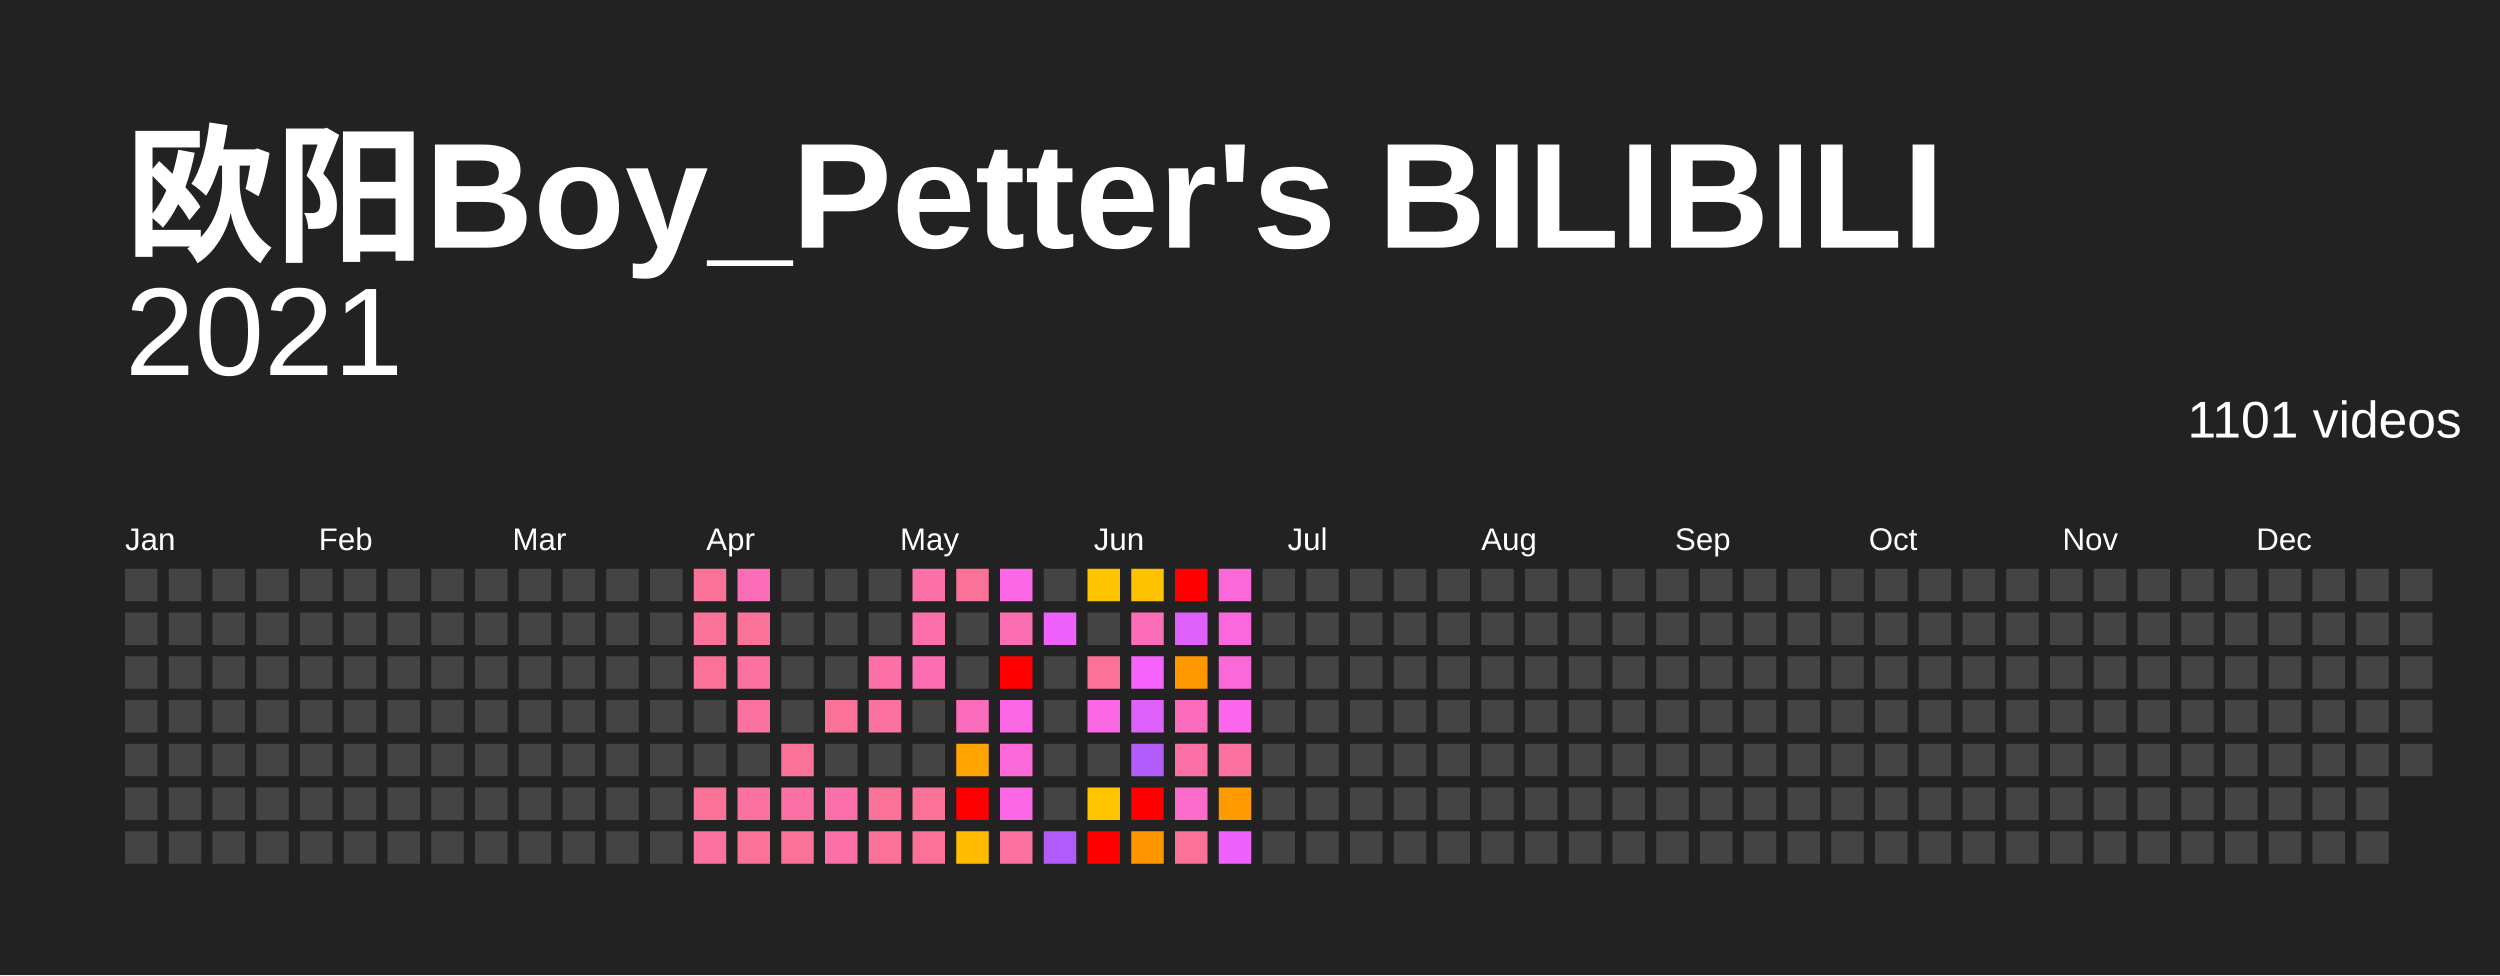
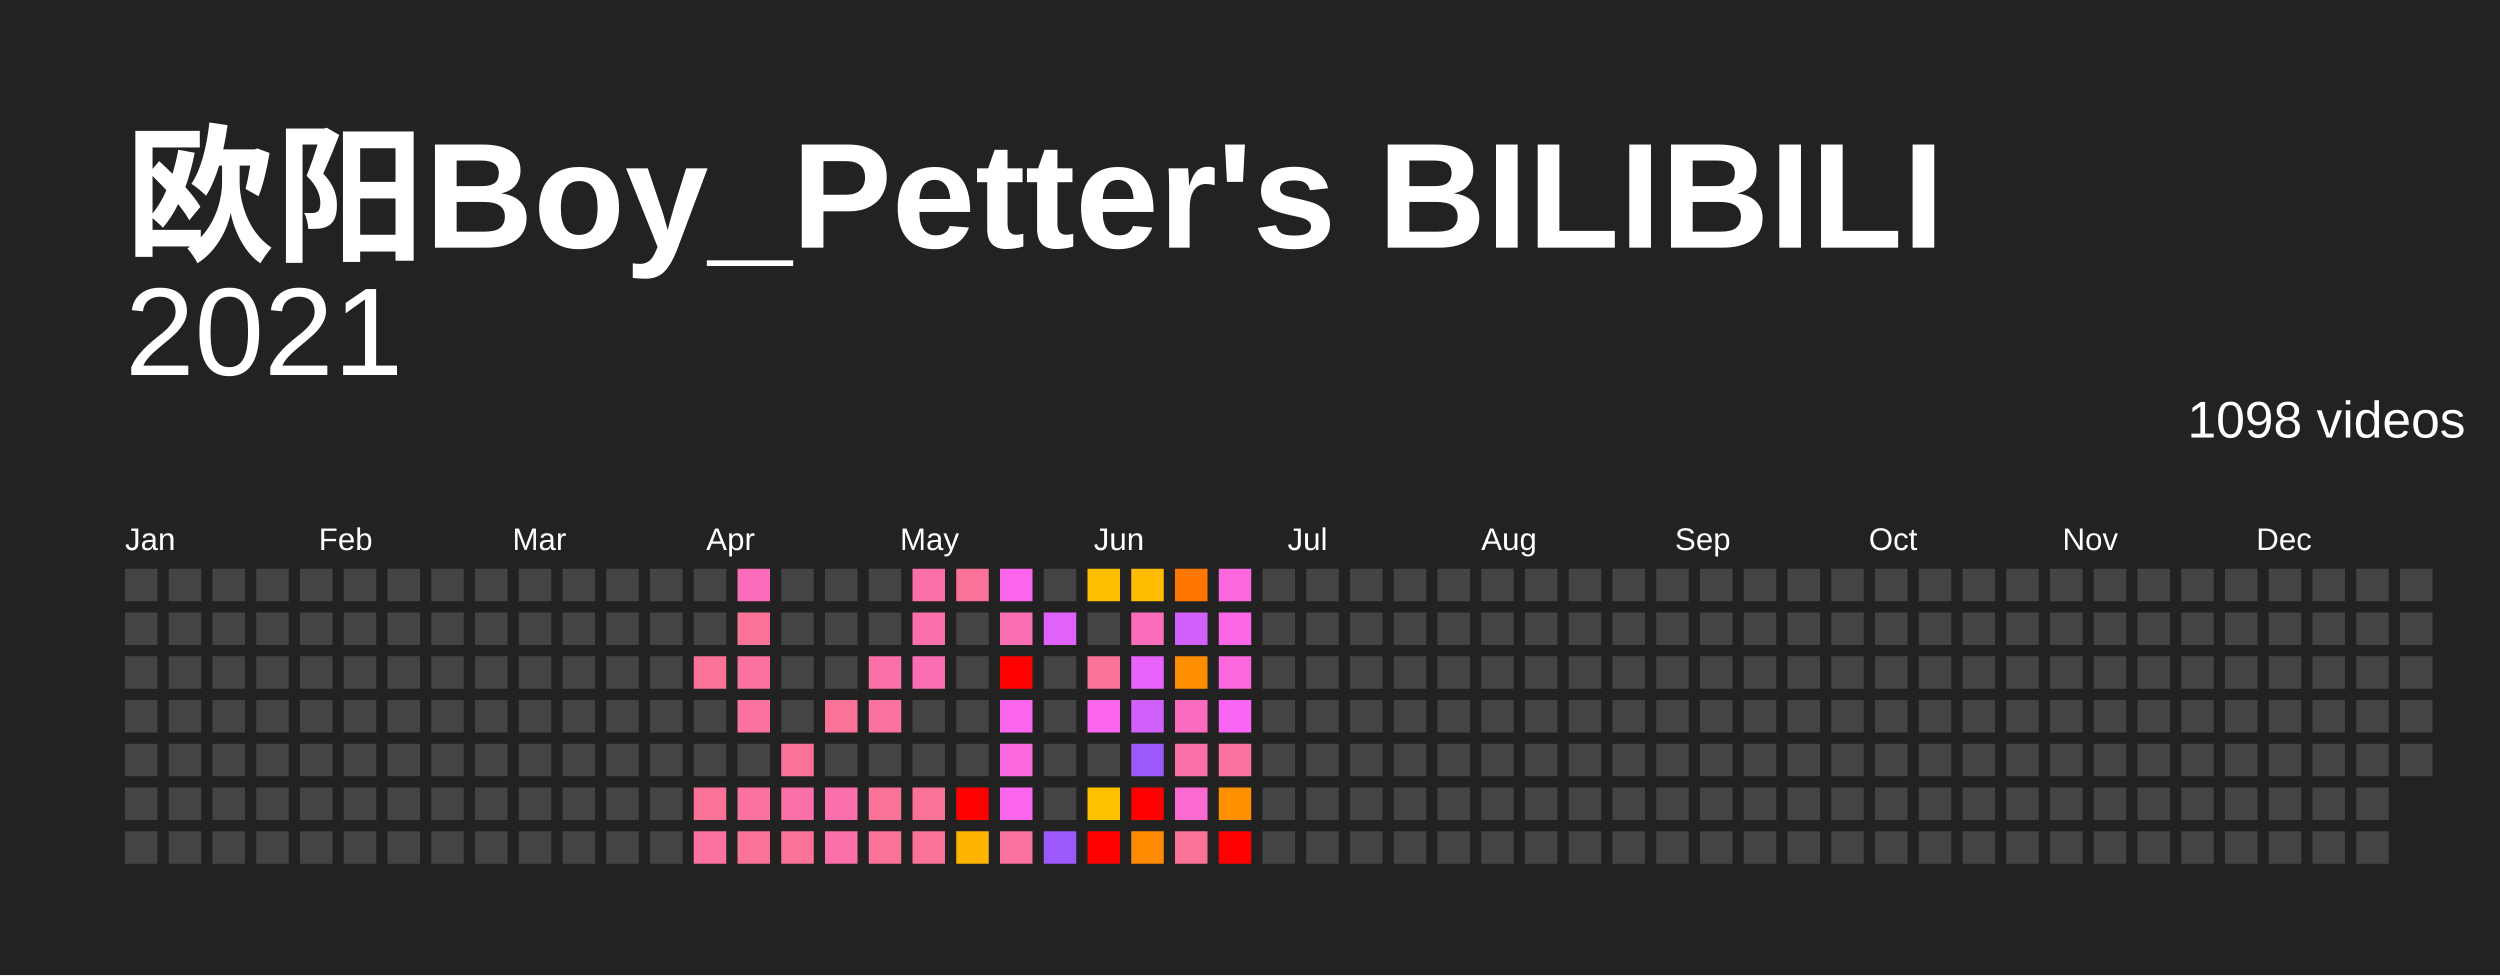
<svg xmlns="http://www.w3.org/2000/svg" baseProfile="full" height="78mm" version="1.1" viewBox="0,0,200,78" width="200mm">
  <defs />
  <rect fill="#222222" height="78" width="200" x="0" y="0" />
  <text fill="#FFFFFF" style="font-size:12px; font-family:Arial; font-weight:bold;" x="10" y="20">欧阳Boy_Petter's BILIBILI</text>
  <text alignment-baseline="hanging" fill="#FFFFFF" style="font-size:10.0px; font-family:Arial;" x="10" y="30">2021</text>
-   <text alignment-baseline="hanging" fill="#FFFFFF" style="font-size:4.125px; font-family:Arial;" x="175" y="35">1101 videos</text>
+   <text alignment-baseline="hanging" fill="#FFFFFF" style="font-size:4.125px; font-family:Arial;" x="175" y="35">1098 videos</text>
  <text fill="#FFFFFF" style="font-size:2.5px; font-family:Arial" x="10.0" y="44">Jan</text>
  <text fill="#FFFFFF" style="font-size:2.5px; font-family:Arial" x="25.5" y="44">Feb</text>
  <text fill="#FFFFFF" style="font-size:2.5px; font-family:Arial" x="41.0" y="44">Mar</text>
  <text fill="#FFFFFF" style="font-size:2.5px; font-family:Arial" x="56.5" y="44">Apr</text>
  <text fill="#FFFFFF" style="font-size:2.5px; font-family:Arial" x="72.0" y="44">May</text>
  <text fill="#FFFFFF" style="font-size:2.5px; font-family:Arial" x="87.5" y="44">Jun</text>
  <text fill="#FFFFFF" style="font-size:2.5px; font-family:Arial" x="103.0" y="44">Jul</text>
  <text fill="#FFFFFF" style="font-size:2.5px; font-family:Arial" x="118.5" y="44">Aug</text>
  <text fill="#FFFFFF" style="font-size:2.5px; font-family:Arial" x="134.0" y="44">Sep</text>
  <text fill="#FFFFFF" style="font-size:2.5px; font-family:Arial" x="149.5" y="44">Oct</text>
  <text fill="#FFFFFF" style="font-size:2.5px; font-family:Arial" x="165.0" y="44">Nov</text>
  <text fill="#FFFFFF" style="font-size:2.5px; font-family:Arial" x="180.5" y="44">Dec</text>
  <rect fill="#444444" height="2.6" width="2.6" x="10.0" y="45.5" />
  <rect fill="#444444" height="2.6" width="2.6" x="10.0" y="49.0" />
  <rect fill="#444444" height="2.6" width="2.6" x="10.0" y="52.5" />
  <rect fill="#444444" height="2.6" width="2.6" x="10.0" y="56.0" />
  <rect fill="#444444" height="2.6" width="2.6" x="10.0" y="59.5" />
  <rect fill="#444444" height="2.6" width="2.6" x="10.0" y="63.0" />
  <rect fill="#444444" height="2.6" width="2.6" x="10.0" y="66.5" />
  <rect fill="#444444" height="2.6" width="2.6" x="13.5" y="45.5" />
  <rect fill="#444444" height="2.6" width="2.6" x="13.5" y="49.0" />
  <rect fill="#444444" height="2.6" width="2.6" x="13.5" y="52.5" />
  <rect fill="#444444" height="2.6" width="2.6" x="13.5" y="56.0" />
  <rect fill="#444444" height="2.6" width="2.6" x="13.5" y="59.5" />
  <rect fill="#444444" height="2.6" width="2.6" x="13.5" y="63.0" />
  <rect fill="#444444" height="2.6" width="2.6" x="13.5" y="66.5" />
  <rect fill="#444444" height="2.6" width="2.6" x="17.0" y="45.5" />
  <rect fill="#444444" height="2.6" width="2.6" x="17.0" y="49.0" />
  <rect fill="#444444" height="2.6" width="2.6" x="17.0" y="52.5" />
  <rect fill="#444444" height="2.6" width="2.6" x="17.0" y="56.0" />
  <rect fill="#444444" height="2.6" width="2.6" x="17.0" y="59.5" />
  <rect fill="#444444" height="2.6" width="2.6" x="17.0" y="63.0" />
  <rect fill="#444444" height="2.6" width="2.6" x="17.0" y="66.5" />
  <rect fill="#444444" height="2.6" width="2.6" x="20.5" y="45.5" />
  <rect fill="#444444" height="2.6" width="2.6" x="20.5" y="49.0" />
  <rect fill="#444444" height="2.6" width="2.6" x="20.5" y="52.5" />
  <rect fill="#444444" height="2.6" width="2.6" x="20.5" y="56.0" />
  <rect fill="#444444" height="2.6" width="2.6" x="20.5" y="59.5" />
  <rect fill="#444444" height="2.6" width="2.6" x="20.5" y="63.0" />
  <rect fill="#444444" height="2.6" width="2.6" x="20.5" y="66.5" />
  <rect fill="#444444" height="2.6" width="2.6" x="24.0" y="45.5" />
  <rect fill="#444444" height="2.6" width="2.6" x="24.0" y="49.0" />
  <rect fill="#444444" height="2.6" width="2.6" x="24.0" y="52.5" />
  <rect fill="#444444" height="2.6" width="2.6" x="24.0" y="56.0" />
  <rect fill="#444444" height="2.6" width="2.6" x="24.0" y="59.5" />
  <rect fill="#444444" height="2.6" width="2.6" x="24.0" y="63.0" />
  <rect fill="#444444" height="2.6" width="2.6" x="24.0" y="66.5" />
  <rect fill="#444444" height="2.6" width="2.6" x="27.5" y="45.5" />
  <rect fill="#444444" height="2.6" width="2.6" x="27.5" y="49.0" />
  <rect fill="#444444" height="2.6" width="2.6" x="27.5" y="52.5" />
  <rect fill="#444444" height="2.6" width="2.6" x="27.5" y="56.0" />
  <rect fill="#444444" height="2.6" width="2.6" x="27.5" y="59.5" />
  <rect fill="#444444" height="2.6" width="2.6" x="27.5" y="63.0" />
  <rect fill="#444444" height="2.6" width="2.6" x="27.5" y="66.5" />
  <rect fill="#444444" height="2.6" width="2.6" x="31.0" y="45.5" />
  <rect fill="#444444" height="2.6" width="2.6" x="31.0" y="49.0" />
  <rect fill="#444444" height="2.6" width="2.6" x="31.0" y="52.5" />
  <rect fill="#444444" height="2.6" width="2.6" x="31.0" y="56.0" />
  <rect fill="#444444" height="2.6" width="2.6" x="31.0" y="59.5" />
  <rect fill="#444444" height="2.6" width="2.6" x="31.0" y="63.0" />
  <rect fill="#444444" height="2.6" width="2.6" x="31.0" y="66.5" />
  <rect fill="#444444" height="2.6" width="2.6" x="34.5" y="45.5" />
  <rect fill="#444444" height="2.6" width="2.6" x="34.5" y="49.0" />
  <rect fill="#444444" height="2.6" width="2.6" x="34.5" y="52.5" />
  <rect fill="#444444" height="2.6" width="2.6" x="34.5" y="56.0" />
  <rect fill="#444444" height="2.6" width="2.6" x="34.5" y="59.5" />
  <rect fill="#444444" height="2.6" width="2.6" x="34.5" y="63.0" />
  <rect fill="#444444" height="2.6" width="2.6" x="34.5" y="66.5" />
  <rect fill="#444444" height="2.6" width="2.6" x="38.0" y="45.5" />
  <rect fill="#444444" height="2.6" width="2.6" x="38.0" y="49.0" />
  <rect fill="#444444" height="2.6" width="2.6" x="38.0" y="52.5" />
  <rect fill="#444444" height="2.6" width="2.6" x="38.0" y="56.0" />
  <rect fill="#444444" height="2.6" width="2.6" x="38.0" y="59.5" />
  <rect fill="#444444" height="2.6" width="2.6" x="38.0" y="63.0" />
  <rect fill="#444444" height="2.6" width="2.6" x="38.0" y="66.5" />
  <rect fill="#444444" height="2.6" width="2.6" x="41.5" y="45.5" />
  <rect fill="#444444" height="2.6" width="2.6" x="41.5" y="49.0" />
  <rect fill="#444444" height="2.6" width="2.6" x="41.5" y="52.5" />
  <rect fill="#444444" height="2.6" width="2.6" x="41.5" y="56.0" />
  <rect fill="#444444" height="2.6" width="2.6" x="41.5" y="59.5" />
  <rect fill="#444444" height="2.6" width="2.6" x="41.5" y="63.0" />
  <rect fill="#444444" height="2.6" width="2.6" x="41.5" y="66.5" />
  <rect fill="#444444" height="2.6" width="2.6" x="45.0" y="45.5" />
  <rect fill="#444444" height="2.6" width="2.6" x="45.0" y="49.0" />
  <rect fill="#444444" height="2.6" width="2.6" x="45.0" y="52.5" />
  <rect fill="#444444" height="2.6" width="2.6" x="45.0" y="56.0" />
  <rect fill="#444444" height="2.6" width="2.6" x="45.0" y="59.5" />
  <rect fill="#444444" height="2.6" width="2.6" x="45.0" y="63.0" />
  <rect fill="#444444" height="2.6" width="2.6" x="45.0" y="66.5" />
  <rect fill="#444444" height="2.6" width="2.6" x="48.5" y="45.5" />
  <rect fill="#444444" height="2.6" width="2.6" x="48.5" y="49.0" />
  <rect fill="#444444" height="2.6" width="2.6" x="48.5" y="52.5" />
  <rect fill="#444444" height="2.6" width="2.6" x="48.5" y="56.0" />
  <rect fill="#444444" height="2.6" width="2.6" x="48.5" y="59.5" />
  <rect fill="#444444" height="2.6" width="2.6" x="48.5" y="63.0" />
  <rect fill="#444444" height="2.6" width="2.6" x="48.5" y="66.5" />
  <rect fill="#444444" height="2.6" width="2.6" x="52.0" y="45.5" />
  <rect fill="#444444" height="2.6" width="2.6" x="52.0" y="49.0" />
  <rect fill="#444444" height="2.6" width="2.6" x="52.0" y="52.5" />
  <rect fill="#444444" height="2.6" width="2.6" x="52.0" y="56.0" />
  <rect fill="#444444" height="2.6" width="2.6" x="52.0" y="59.5" />
  <rect fill="#444444" height="2.6" width="2.6" x="52.0" y="63.0" />
  <rect fill="#444444" height="2.6" width="2.6" x="52.0" y="66.5" />
-   <rect fill="#fb7299" height="2.6" width="2.6" x="55.5" y="45.5" />
-   <rect fill="#fb7299" height="2.6" width="2.6" x="55.5" y="49.0" />
+   <rect fill="#444444" height="2.6" width="2.6" x="55.5" y="45.5" />
+   <rect fill="#444444" height="2.6" width="2.6" x="55.5" y="49.0" />
  <rect fill="#fb7299" height="2.6" width="2.6" x="55.5" y="52.5" />
  <rect fill="#444444" height="2.6" width="2.6" x="55.5" y="56.0" />
  <rect fill="#444444" height="2.6" width="2.6" x="55.5" y="59.5" />
  <rect fill="#fb7299" height="2.6" width="2.6" x="55.5" y="63.0" />
  <rect fill="#fb719f" height="2.6" width="2.6" x="55.5" y="66.5" />
-   <rect fill="#fb6db7" height="2.6" width="2.6" x="59.0" y="45.5" />
+   <rect fill="#fb6dba" height="2.6" width="2.6" x="59.0" y="45.5" />
  <rect fill="#fb7299" height="2.6" width="2.6" x="59.0" y="49.0" />
  <rect fill="#fb719f" height="2.6" width="2.6" x="59.0" y="52.5" />
  <rect fill="#fb719f" height="2.6" width="2.6" x="59.0" y="56.0" />
  <rect fill="#444444" height="2.6" width="2.6" x="59.0" y="59.5" />
  <rect fill="#fb719f" height="2.6" width="2.6" x="59.0" y="63.0" />
  <rect fill="#fb7299" height="2.6" width="2.6" x="59.0" y="66.5" />
  <rect fill="#444444" height="2.6" width="2.6" x="62.5" y="45.5" />
  <rect fill="#444444" height="2.6" width="2.6" x="62.5" y="49.0" />
  <rect fill="#444444" height="2.6" width="2.6" x="62.5" y="52.5" />
  <rect fill="#444444" height="2.6" width="2.6" x="62.5" y="56.0" />
  <rect fill="#fb7299" height="2.6" width="2.6" x="62.5" y="59.5" />
-   <rect fill="#fb70a5" height="2.6" width="2.6" x="62.5" y="63.0" />
+   <rect fill="#fb70a6" height="2.6" width="2.6" x="62.5" y="63.0" />
  <rect fill="#fb7299" height="2.6" width="2.6" x="62.5" y="66.5" />
  <rect fill="#444444" height="2.6" width="2.6" x="66.0" y="45.5" />
  <rect fill="#444444" height="2.6" width="2.6" x="66.0" y="49.0" />
  <rect fill="#444444" height="2.6" width="2.6" x="66.0" y="52.5" />
  <rect fill="#fb7299" height="2.6" width="2.6" x="66.0" y="56.0" />
  <rect fill="#444444" height="2.6" width="2.6" x="66.0" y="59.5" />
-   <rect fill="#fb6fab" height="2.6" width="2.6" x="66.0" y="63.0" />
-   <rect fill="#fb70a5" height="2.6" width="2.6" x="66.0" y="66.5" />
+   <rect fill="#fb6fad" height="2.6" width="2.6" x="66.0" y="63.0" />
+   <rect fill="#fb70a6" height="2.6" width="2.6" x="66.0" y="66.5" />
  <rect fill="#444444" height="2.6" width="2.6" x="69.5" y="45.5" />
  <rect fill="#444444" height="2.6" width="2.6" x="69.5" y="49.0" />
-   <rect fill="#fb70a5" height="2.6" width="2.6" x="69.5" y="52.5" />
+   <rect fill="#fb70a6" height="2.6" width="2.6" x="69.5" y="52.5" />
  <rect fill="#fb719f" height="2.6" width="2.6" x="69.5" y="56.0" />
  <rect fill="#444444" height="2.6" width="2.6" x="69.5" y="59.5" />
  <rect fill="#fb7299" height="2.6" width="2.6" x="69.5" y="63.0" />
  <rect fill="#fb7299" height="2.6" width="2.6" x="69.5" y="66.5" />
-   <rect fill="#fb70a5" height="2.6" width="2.6" x="73.0" y="45.5" />
-   <rect fill="#fb6fab" height="2.6" width="2.6" x="73.0" y="49.0" />
-   <rect fill="#fb6eb1" height="2.6" width="2.6" x="73.0" y="52.5" />
+   <rect fill="#fb70a6" height="2.6" width="2.6" x="73.0" y="45.5" />
+   <rect fill="#fb6fad" height="2.6" width="2.6" x="73.0" y="49.0" />
+   <rect fill="#fb6eb3" height="2.6" width="2.6" x="73.0" y="52.5" />
  <rect fill="#444444" height="2.6" width="2.6" x="73.0" y="56.0" />
  <rect fill="#444444" height="2.6" width="2.6" x="73.0" y="59.5" />
  <rect fill="#fb7299" height="2.6" width="2.6" x="73.0" y="63.0" />
  <rect fill="#fb7299" height="2.6" width="2.6" x="73.0" y="66.5" />
  <rect fill="#fb7299" height="2.6" width="2.6" x="76.5" y="45.5" />
  <rect fill="#444444" height="2.6" width="2.6" x="76.5" y="49.0" />
  <rect fill="#444444" height="2.6" width="2.6" x="76.5" y="52.5" />
-   <rect fill="#fb6cbd" height="2.6" width="2.6" x="76.5" y="56.0" />
-   <rect fill="#ffa400" height="2.6" width="2.6" x="76.5" y="59.5" />
+   <rect fill="#444444" height="2.6" width="2.6" x="76.5" y="56.0" />
+   <rect fill="#444444" height="2.6" width="2.6" x="76.5" y="59.5" />
  <rect fill="red" height="2.6" width="2.6" x="76.5" y="63.0" />
-   <rect fill="#ffbc00" height="2.6" width="2.6" x="76.5" y="66.5" />
-   <rect fill="#fb67e5" height="2.6" width="2.6" x="80.0" y="45.5" />
-   <rect fill="#fb6eb1" height="2.6" width="2.6" x="80.0" y="49.0" />
+   <rect fill="#ffb500" height="2.6" width="2.6" x="76.5" y="66.5" />
+   <rect fill="#fb66ed" height="2.6" width="2.6" x="80.0" y="45.5" />
+   <rect fill="#fb6eb3" height="2.6" width="2.6" x="80.0" y="49.0" />
  <rect fill="red" height="2.6" width="2.6" x="80.0" y="52.5" />
-   <rect fill="#fb67e5" height="2.6" width="2.6" x="80.0" y="56.0" />
-   <rect fill="#fb69d8" height="2.6" width="2.6" x="80.0" y="59.5" />
-   <rect fill="#fb67e5" height="2.6" width="2.6" x="80.0" y="63.0" />
+   <rect fill="#fb66ed" height="2.6" width="2.6" x="80.0" y="56.0" />
+   <rect fill="#fb68de" height="2.6" width="2.6" x="80.0" y="59.5" />
+   <rect fill="#fb66ed" height="2.6" width="2.6" x="80.0" y="63.0" />
  <rect fill="#fb719f" height="2.6" width="2.6" x="80.0" y="66.5" />
  <rect fill="#444444" height="2.6" width="2.6" x="83.5" y="45.5" />
-   <rect fill="#ee62fb" height="2.6" width="2.6" x="83.5" y="49.0" />
+   <rect fill="#e161fb" height="2.6" width="2.6" x="83.5" y="49.0" />
  <rect fill="#444444" height="2.6" width="2.6" x="83.5" y="52.5" />
  <rect fill="#444444" height="2.6" width="2.6" x="83.5" y="56.0" />
  <rect fill="#444444" height="2.6" width="2.6" x="83.5" y="59.5" />
  <rect fill="#444444" height="2.6" width="2.6" x="83.5" y="63.0" />
-   <rect fill="#b15bfb" height="2.6" width="2.6" x="83.5" y="66.5" />
-   <rect fill="#ffc400" height="2.6" width="2.6" x="87.0" y="45.5" />
+   <rect fill="#9c59fb" height="2.6" width="2.6" x="83.5" y="66.5" />
+   <rect fill="#ffbe00" height="2.6" width="2.6" x="87.0" y="45.5" />
  <rect fill="#444444" height="2.6" width="2.6" x="87.0" y="49.0" />
  <rect fill="#fb7299" height="2.6" width="2.6" x="87.0" y="52.5" />
-   <rect fill="#fb67e5" height="2.6" width="2.6" x="87.0" y="56.0" />
+   <rect fill="#fb66ed" height="2.6" width="2.6" x="87.0" y="56.0" />
  <rect fill="#444444" height="2.6" width="2.6" x="87.0" y="59.5" />
-   <rect fill="#ffc600" height="2.6" width="2.6" x="87.0" y="63.0" />
+   <rect fill="#ffc000" height="2.6" width="2.6" x="87.0" y="63.0" />
  <rect fill="red" height="2.6" width="2.6" x="87.0" y="66.5" />
-   <rect fill="#ffc200" height="2.6" width="2.6" x="90.5" y="45.5" />
-   <rect fill="#fb6db7" height="2.6" width="2.6" x="90.5" y="49.0" />
-   <rect fill="#f563fb" height="2.6" width="2.6" x="90.5" y="52.5" />
-   <rect fill="#df61fb" height="2.6" width="2.6" x="90.5" y="56.0" />
-   <rect fill="#b15bfb" height="2.6" width="2.6" x="90.5" y="59.5" />
+   <rect fill="#ffbc00" height="2.6" width="2.6" x="90.5" y="45.5" />
+   <rect fill="#fb6dba" height="2.6" width="2.6" x="90.5" y="49.0" />
+   <rect fill="#e962fb" height="2.6" width="2.6" x="90.5" y="52.5" />
+   <rect fill="#d15ffb" height="2.6" width="2.6" x="90.5" y="56.0" />
+   <rect fill="#9c59fb" height="2.6" width="2.6" x="90.5" y="59.5" />
  <rect fill="red" height="2.6" width="2.6" x="90.5" y="63.0" />
-   <rect fill="#ff9600" height="2.6" width="2.6" x="90.5" y="66.5" />
-   <rect fill="red" height="2.6" width="2.6" x="94.0" y="45.5" />
-   <rect fill="#df61fb" height="2.6" width="2.6" x="94.0" y="49.0" />
-   <rect fill="#ff9800" height="2.6" width="2.6" x="94.0" y="52.5" />
-   <rect fill="#fb6cbd" height="2.6" width="2.6" x="94.0" y="56.0" />
-   <rect fill="#fb70a5" height="2.6" width="2.6" x="94.0" y="59.5" />
-   <rect fill="#fb6bca" height="2.6" width="2.6" x="94.0" y="63.0" />
+   <rect fill="#ff8b00" height="2.6" width="2.6" x="90.5" y="66.5" />
+   <rect fill="#ff7600" height="2.6" width="2.6" x="94.0" y="45.5" />
+   <rect fill="#d15ffb" height="2.6" width="2.6" x="94.0" y="49.0" />
+   <rect fill="#ff8d00" height="2.6" width="2.6" x="94.0" y="52.5" />
+   <rect fill="#fb6cc1" height="2.6" width="2.6" x="94.0" y="56.0" />
+   <rect fill="#fb70a6" height="2.6" width="2.6" x="94.0" y="59.5" />
+   <rect fill="#fb6ad0" height="2.6" width="2.6" x="94.0" y="63.0" />
  <rect fill="#fb7299" height="2.6" width="2.6" x="94.0" y="66.5" />
-   <rect fill="#fb69d8" height="2.6" width="2.6" x="97.5" y="45.5" />
-   <rect fill="#fb68de" height="2.6" width="2.6" x="97.5" y="49.0" />
-   <rect fill="#fb69d8" height="2.6" width="2.6" x="97.5" y="52.5" />
-   <rect fill="#fb66ec" height="2.6" width="2.6" x="97.5" y="56.0" />
+   <rect fill="#fb68de" height="2.6" width="2.6" x="97.5" y="45.5" />
+   <rect fill="#fb67e6" height="2.6" width="2.6" x="97.5" y="49.0" />
+   <rect fill="#fb68de" height="2.6" width="2.6" x="97.5" y="52.5" />
+   <rect fill="#fb65f5" height="2.6" width="2.6" x="97.5" y="56.0" />
  <rect fill="#fb719f" height="2.6" width="2.6" x="97.5" y="59.5" />
-   <rect fill="#ff9a00" height="2.6" width="2.6" x="97.5" y="63.0" />
-   <rect fill="#ee62fb" height="2.6" width="2.6" x="97.5" y="66.5" />
+   <rect fill="#ff9000" height="2.6" width="2.6" x="97.5" y="63.0" />
+   <rect fill="red" height="2.6" width="2.6" x="97.5" y="66.5" />
  <rect fill="#444444" height="2.6" width="2.6" x="101.0" y="45.5" />
  <rect fill="#444444" height="2.6" width="2.6" x="101.0" y="49.0" />
  <rect fill="#444444" height="2.6" width="2.6" x="101.0" y="52.5" />
  <rect fill="#444444" height="2.6" width="2.6" x="101.0" y="56.0" />
  <rect fill="#444444" height="2.6" width="2.6" x="101.0" y="59.5" />
  <rect fill="#444444" height="2.6" width="2.6" x="101.0" y="63.0" />
  <rect fill="#444444" height="2.6" width="2.6" x="101.0" y="66.5" />
  <rect fill="#444444" height="2.6" width="2.6" x="104.5" y="45.5" />
  <rect fill="#444444" height="2.6" width="2.6" x="104.5" y="49.0" />
  <rect fill="#444444" height="2.6" width="2.6" x="104.5" y="52.5" />
  <rect fill="#444444" height="2.6" width="2.6" x="104.5" y="56.0" />
  <rect fill="#444444" height="2.6" width="2.6" x="104.5" y="59.5" />
  <rect fill="#444444" height="2.6" width="2.6" x="104.5" y="63.0" />
  <rect fill="#444444" height="2.6" width="2.6" x="104.5" y="66.5" />
  <rect fill="#444444" height="2.6" width="2.6" x="108.0" y="45.5" />
  <rect fill="#444444" height="2.6" width="2.6" x="108.0" y="49.0" />
  <rect fill="#444444" height="2.6" width="2.6" x="108.0" y="52.5" />
  <rect fill="#444444" height="2.6" width="2.6" x="108.0" y="56.0" />
  <rect fill="#444444" height="2.6" width="2.6" x="108.0" y="59.5" />
  <rect fill="#444444" height="2.6" width="2.6" x="108.0" y="63.0" />
  <rect fill="#444444" height="2.6" width="2.6" x="108.0" y="66.5" />
  <rect fill="#444444" height="2.6" width="2.6" x="111.5" y="45.5" />
  <rect fill="#444444" height="2.6" width="2.6" x="111.5" y="49.0" />
  <rect fill="#444444" height="2.6" width="2.6" x="111.5" y="52.5" />
  <rect fill="#444444" height="2.6" width="2.6" x="111.5" y="56.0" />
  <rect fill="#444444" height="2.6" width="2.6" x="111.5" y="59.5" />
  <rect fill="#444444" height="2.6" width="2.6" x="111.5" y="63.0" />
  <rect fill="#444444" height="2.6" width="2.6" x="111.5" y="66.5" />
  <rect fill="#444444" height="2.6" width="2.6" x="115.0" y="45.5" />
  <rect fill="#444444" height="2.6" width="2.6" x="115.0" y="49.0" />
  <rect fill="#444444" height="2.6" width="2.6" x="115.0" y="52.5" />
  <rect fill="#444444" height="2.6" width="2.6" x="115.0" y="56.0" />
  <rect fill="#444444" height="2.6" width="2.6" x="115.0" y="59.5" />
  <rect fill="#444444" height="2.6" width="2.6" x="115.0" y="63.0" />
  <rect fill="#444444" height="2.6" width="2.6" x="115.0" y="66.5" />
  <rect fill="#444444" height="2.6" width="2.6" x="118.5" y="45.5" />
  <rect fill="#444444" height="2.6" width="2.6" x="118.5" y="49.0" />
  <rect fill="#444444" height="2.6" width="2.6" x="118.5" y="52.5" />
  <rect fill="#444444" height="2.6" width="2.6" x="118.5" y="56.0" />
  <rect fill="#444444" height="2.6" width="2.6" x="118.5" y="59.5" />
  <rect fill="#444444" height="2.6" width="2.6" x="118.5" y="63.0" />
  <rect fill="#444444" height="2.6" width="2.6" x="118.5" y="66.5" />
  <rect fill="#444444" height="2.6" width="2.6" x="122.0" y="45.5" />
  <rect fill="#444444" height="2.6" width="2.6" x="122.0" y="49.0" />
  <rect fill="#444444" height="2.6" width="2.6" x="122.0" y="52.5" />
  <rect fill="#444444" height="2.6" width="2.6" x="122.0" y="56.0" />
  <rect fill="#444444" height="2.6" width="2.6" x="122.0" y="59.5" />
  <rect fill="#444444" height="2.6" width="2.6" x="122.0" y="63.0" />
  <rect fill="#444444" height="2.6" width="2.6" x="122.0" y="66.5" />
  <rect fill="#444444" height="2.6" width="2.6" x="125.5" y="45.5" />
  <rect fill="#444444" height="2.6" width="2.6" x="125.5" y="49.0" />
  <rect fill="#444444" height="2.6" width="2.6" x="125.5" y="52.5" />
  <rect fill="#444444" height="2.6" width="2.6" x="125.5" y="56.0" />
  <rect fill="#444444" height="2.6" width="2.6" x="125.5" y="59.5" />
  <rect fill="#444444" height="2.6" width="2.6" x="125.5" y="63.0" />
  <rect fill="#444444" height="2.6" width="2.6" x="125.5" y="66.5" />
  <rect fill="#444444" height="2.6" width="2.6" x="129.0" y="45.5" />
  <rect fill="#444444" height="2.6" width="2.6" x="129.0" y="49.0" />
  <rect fill="#444444" height="2.6" width="2.6" x="129.0" y="52.5" />
  <rect fill="#444444" height="2.6" width="2.6" x="129.0" y="56.0" />
  <rect fill="#444444" height="2.6" width="2.6" x="129.0" y="59.5" />
  <rect fill="#444444" height="2.6" width="2.6" x="129.0" y="63.0" />
  <rect fill="#444444" height="2.6" width="2.6" x="129.0" y="66.5" />
  <rect fill="#444444" height="2.6" width="2.6" x="132.5" y="45.5" />
  <rect fill="#444444" height="2.6" width="2.6" x="132.5" y="49.0" />
  <rect fill="#444444" height="2.6" width="2.6" x="132.5" y="52.5" />
  <rect fill="#444444" height="2.6" width="2.6" x="132.5" y="56.0" />
  <rect fill="#444444" height="2.6" width="2.6" x="132.5" y="59.5" />
  <rect fill="#444444" height="2.6" width="2.6" x="132.5" y="63.0" />
  <rect fill="#444444" height="2.6" width="2.6" x="132.5" y="66.5" />
  <rect fill="#444444" height="2.6" width="2.6" x="136.0" y="45.5" />
  <rect fill="#444444" height="2.6" width="2.6" x="136.0" y="49.0" />
  <rect fill="#444444" height="2.6" width="2.6" x="136.0" y="52.5" />
  <rect fill="#444444" height="2.6" width="2.6" x="136.0" y="56.0" />
  <rect fill="#444444" height="2.6" width="2.6" x="136.0" y="59.5" />
  <rect fill="#444444" height="2.6" width="2.6" x="136.0" y="63.0" />
  <rect fill="#444444" height="2.6" width="2.6" x="136.0" y="66.5" />
  <rect fill="#444444" height="2.6" width="2.6" x="139.5" y="45.5" />
  <rect fill="#444444" height="2.6" width="2.6" x="139.5" y="49.0" />
  <rect fill="#444444" height="2.6" width="2.6" x="139.5" y="52.5" />
  <rect fill="#444444" height="2.6" width="2.6" x="139.5" y="56.0" />
  <rect fill="#444444" height="2.6" width="2.6" x="139.5" y="59.5" />
  <rect fill="#444444" height="2.6" width="2.6" x="139.5" y="63.0" />
  <rect fill="#444444" height="2.6" width="2.6" x="139.5" y="66.5" />
  <rect fill="#444444" height="2.6" width="2.6" x="143.0" y="45.5" />
  <rect fill="#444444" height="2.6" width="2.6" x="143.0" y="49.0" />
  <rect fill="#444444" height="2.6" width="2.6" x="143.0" y="52.5" />
  <rect fill="#444444" height="2.6" width="2.6" x="143.0" y="56.0" />
  <rect fill="#444444" height="2.6" width="2.6" x="143.0" y="59.5" />
  <rect fill="#444444" height="2.6" width="2.6" x="143.0" y="63.0" />
  <rect fill="#444444" height="2.6" width="2.6" x="143.0" y="66.5" />
  <rect fill="#444444" height="2.6" width="2.6" x="146.5" y="45.5" />
  <rect fill="#444444" height="2.6" width="2.6" x="146.5" y="49.0" />
  <rect fill="#444444" height="2.6" width="2.6" x="146.5" y="52.5" />
  <rect fill="#444444" height="2.6" width="2.6" x="146.5" y="56.0" />
  <rect fill="#444444" height="2.6" width="2.6" x="146.5" y="59.5" />
  <rect fill="#444444" height="2.6" width="2.6" x="146.5" y="63.0" />
  <rect fill="#444444" height="2.6" width="2.6" x="146.5" y="66.5" />
  <rect fill="#444444" height="2.6" width="2.6" x="150.0" y="45.5" />
  <rect fill="#444444" height="2.6" width="2.6" x="150.0" y="49.0" />
  <rect fill="#444444" height="2.6" width="2.6" x="150.0" y="52.5" />
  <rect fill="#444444" height="2.6" width="2.6" x="150.0" y="56.0" />
  <rect fill="#444444" height="2.6" width="2.6" x="150.0" y="59.5" />
  <rect fill="#444444" height="2.6" width="2.6" x="150.0" y="63.0" />
  <rect fill="#444444" height="2.6" width="2.6" x="150.0" y="66.5" />
  <rect fill="#444444" height="2.6" width="2.6" x="153.5" y="45.5" />
  <rect fill="#444444" height="2.6" width="2.6" x="153.5" y="49.0" />
  <rect fill="#444444" height="2.6" width="2.6" x="153.5" y="52.5" />
  <rect fill="#444444" height="2.6" width="2.6" x="153.5" y="56.0" />
  <rect fill="#444444" height="2.6" width="2.6" x="153.5" y="59.5" />
  <rect fill="#444444" height="2.6" width="2.6" x="153.5" y="63.0" />
  <rect fill="#444444" height="2.6" width="2.6" x="153.5" y="66.5" />
  <rect fill="#444444" height="2.6" width="2.6" x="157.0" y="45.5" />
  <rect fill="#444444" height="2.6" width="2.6" x="157.0" y="49.0" />
  <rect fill="#444444" height="2.6" width="2.6" x="157.0" y="52.5" />
  <rect fill="#444444" height="2.6" width="2.6" x="157.0" y="56.0" />
  <rect fill="#444444" height="2.6" width="2.6" x="157.0" y="59.5" />
  <rect fill="#444444" height="2.6" width="2.6" x="157.0" y="63.0" />
  <rect fill="#444444" height="2.6" width="2.6" x="157.0" y="66.5" />
  <rect fill="#444444" height="2.6" width="2.6" x="160.5" y="45.5" />
  <rect fill="#444444" height="2.6" width="2.6" x="160.5" y="49.0" />
  <rect fill="#444444" height="2.6" width="2.6" x="160.5" y="52.5" />
  <rect fill="#444444" height="2.6" width="2.6" x="160.5" y="56.0" />
  <rect fill="#444444" height="2.6" width="2.6" x="160.5" y="59.5" />
  <rect fill="#444444" height="2.6" width="2.6" x="160.5" y="63.0" />
  <rect fill="#444444" height="2.6" width="2.6" x="160.5" y="66.5" />
  <rect fill="#444444" height="2.6" width="2.6" x="164.0" y="45.5" />
  <rect fill="#444444" height="2.6" width="2.6" x="164.0" y="49.0" />
  <rect fill="#444444" height="2.6" width="2.6" x="164.0" y="52.5" />
  <rect fill="#444444" height="2.6" width="2.6" x="164.0" y="56.0" />
  <rect fill="#444444" height="2.6" width="2.6" x="164.0" y="59.5" />
  <rect fill="#444444" height="2.6" width="2.6" x="164.0" y="63.0" />
  <rect fill="#444444" height="2.6" width="2.6" x="164.0" y="66.5" />
  <rect fill="#444444" height="2.6" width="2.6" x="167.5" y="45.5" />
  <rect fill="#444444" height="2.6" width="2.6" x="167.5" y="49.0" />
  <rect fill="#444444" height="2.6" width="2.6" x="167.5" y="52.5" />
  <rect fill="#444444" height="2.6" width="2.6" x="167.5" y="56.0" />
  <rect fill="#444444" height="2.6" width="2.6" x="167.5" y="59.5" />
  <rect fill="#444444" height="2.6" width="2.6" x="167.5" y="63.0" />
  <rect fill="#444444" height="2.6" width="2.6" x="167.5" y="66.5" />
  <rect fill="#444444" height="2.6" width="2.6" x="171.0" y="45.5" />
  <rect fill="#444444" height="2.6" width="2.6" x="171.0" y="49.0" />
  <rect fill="#444444" height="2.6" width="2.6" x="171.0" y="52.5" />
  <rect fill="#444444" height="2.6" width="2.6" x="171.0" y="56.0" />
  <rect fill="#444444" height="2.6" width="2.6" x="171.0" y="59.5" />
  <rect fill="#444444" height="2.6" width="2.6" x="171.0" y="63.0" />
  <rect fill="#444444" height="2.6" width="2.6" x="171.0" y="66.5" />
  <rect fill="#444444" height="2.6" width="2.6" x="174.5" y="45.5" />
  <rect fill="#444444" height="2.6" width="2.6" x="174.5" y="49.0" />
  <rect fill="#444444" height="2.6" width="2.6" x="174.5" y="52.5" />
  <rect fill="#444444" height="2.6" width="2.6" x="174.5" y="56.0" />
  <rect fill="#444444" height="2.6" width="2.6" x="174.5" y="59.5" />
  <rect fill="#444444" height="2.6" width="2.6" x="174.5" y="63.0" />
  <rect fill="#444444" height="2.6" width="2.6" x="174.5" y="66.5" />
  <rect fill="#444444" height="2.6" width="2.6" x="178.0" y="45.5" />
  <rect fill="#444444" height="2.6" width="2.6" x="178.0" y="49.0" />
  <rect fill="#444444" height="2.6" width="2.6" x="178.0" y="52.5" />
  <rect fill="#444444" height="2.6" width="2.6" x="178.0" y="56.0" />
  <rect fill="#444444" height="2.6" width="2.6" x="178.0" y="59.5" />
  <rect fill="#444444" height="2.6" width="2.6" x="178.0" y="63.0" />
  <rect fill="#444444" height="2.6" width="2.6" x="178.0" y="66.5" />
  <rect fill="#444444" height="2.6" width="2.6" x="181.5" y="45.5" />
  <rect fill="#444444" height="2.6" width="2.6" x="181.5" y="49.0" />
  <rect fill="#444444" height="2.6" width="2.6" x="181.5" y="52.5" />
  <rect fill="#444444" height="2.6" width="2.6" x="181.5" y="56.0" />
  <rect fill="#444444" height="2.6" width="2.6" x="181.5" y="59.5" />
  <rect fill="#444444" height="2.6" width="2.6" x="181.5" y="63.0" />
  <rect fill="#444444" height="2.6" width="2.6" x="181.5" y="66.5" />
  <rect fill="#444444" height="2.6" width="2.6" x="185.0" y="45.5" />
  <rect fill="#444444" height="2.6" width="2.6" x="185.0" y="49.0" />
  <rect fill="#444444" height="2.6" width="2.6" x="185.0" y="52.5" />
  <rect fill="#444444" height="2.6" width="2.6" x="185.0" y="56.0" />
  <rect fill="#444444" height="2.6" width="2.6" x="185.0" y="59.5" />
  <rect fill="#444444" height="2.6" width="2.6" x="185.0" y="63.0" />
  <rect fill="#444444" height="2.6" width="2.6" x="185.0" y="66.5" />
  <rect fill="#444444" height="2.6" width="2.6" x="188.5" y="45.5" />
  <rect fill="#444444" height="2.6" width="2.6" x="188.5" y="49.0" />
  <rect fill="#444444" height="2.6" width="2.6" x="188.5" y="52.5" />
  <rect fill="#444444" height="2.6" width="2.6" x="188.5" y="56.0" />
  <rect fill="#444444" height="2.6" width="2.6" x="188.5" y="59.5" />
  <rect fill="#444444" height="2.6" width="2.6" x="188.5" y="63.0" />
  <rect fill="#444444" height="2.6" width="2.6" x="188.5" y="66.5" />
  <rect fill="#444444" height="2.6" width="2.6" x="192.0" y="45.5" />
  <rect fill="#444444" height="2.6" width="2.6" x="192.0" y="49.0" />
  <rect fill="#444444" height="2.6" width="2.6" x="192.0" y="52.5" />
  <rect fill="#444444" height="2.6" width="2.6" x="192.0" y="56.0" />
  <rect fill="#444444" height="2.6" width="2.6" x="192.0" y="59.5" />
</svg>
